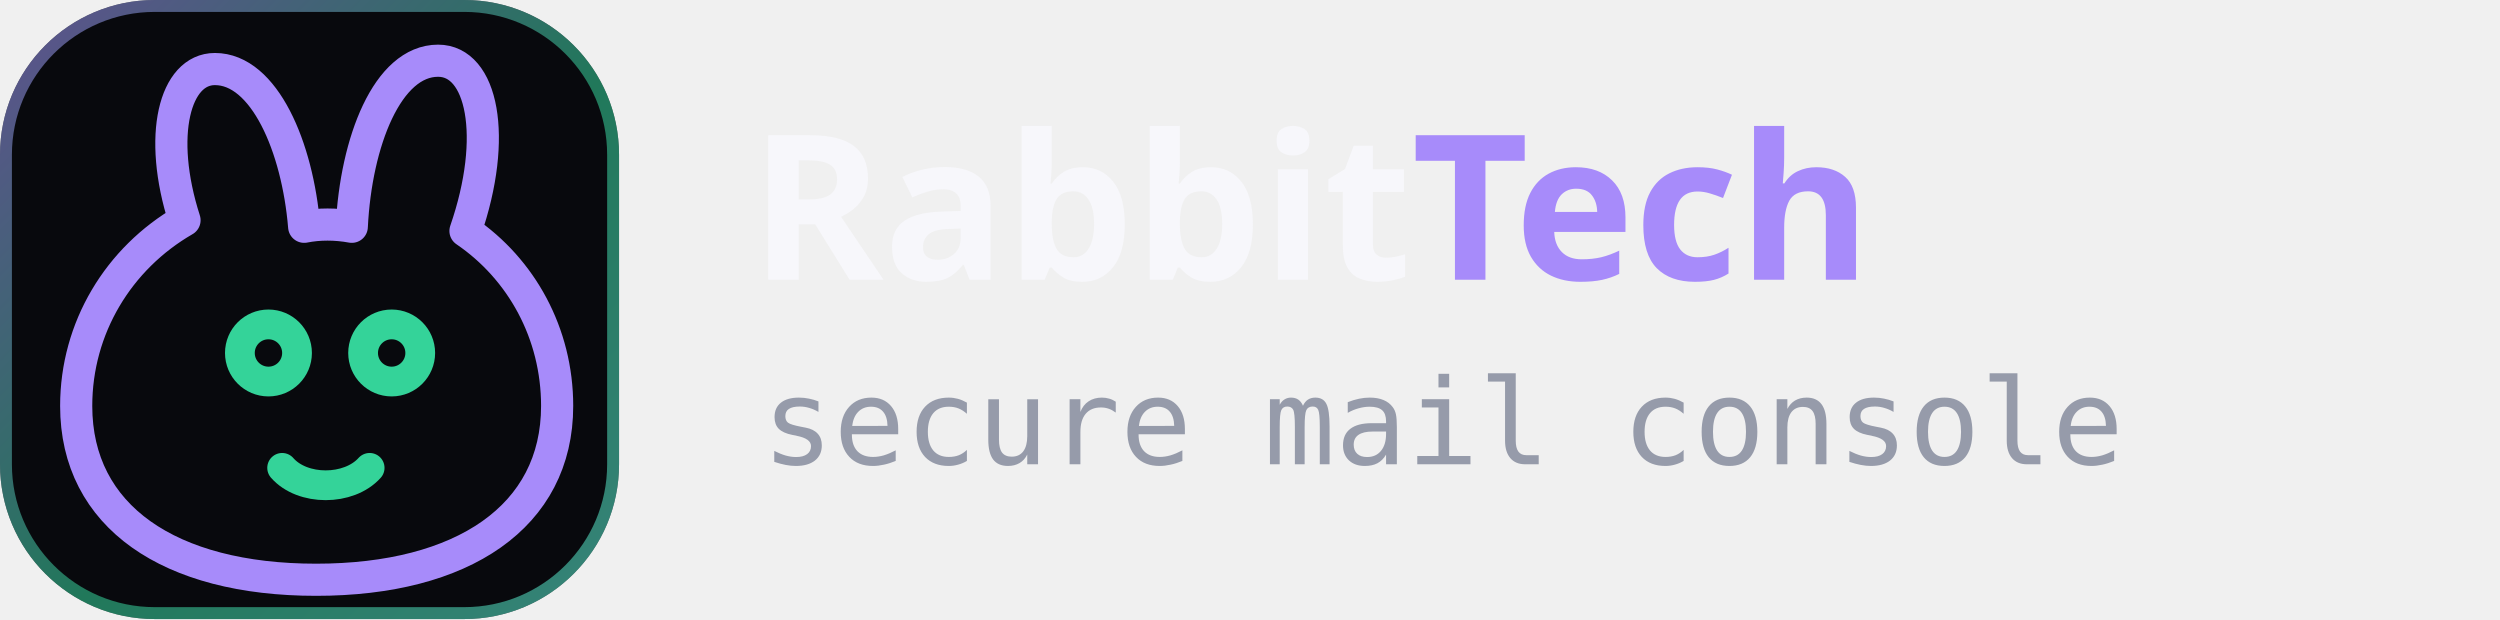
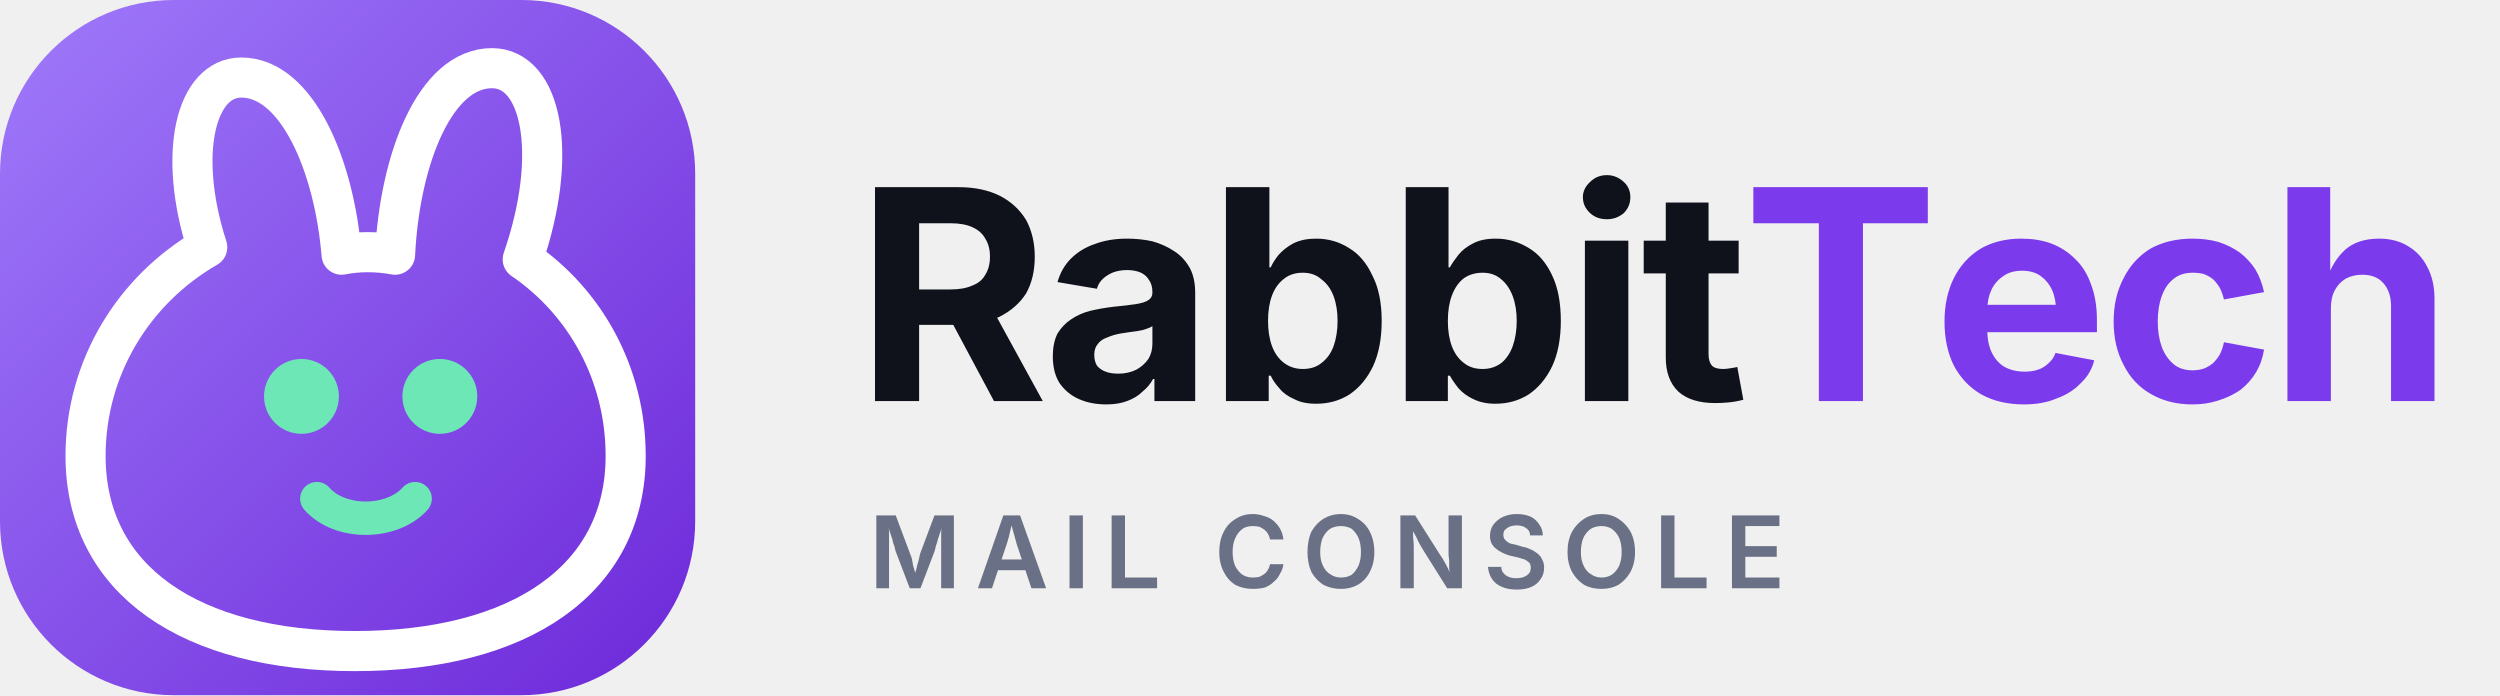
- <svg xmlns="http://www.w3.org/2000/svg" width="420" height="104" viewBox="0 0 420 104" fill="none" role="img" aria-labelledby="title desc">
-   <rect width="104" height="104" rx="26" fill="#08090D" />
-   <rect x="1" y="1" width="102" height="102" rx="25" stroke="url(#frame)" stroke-opacity=".55" stroke-width="2" />
-   <path d="M31 37c-4.6-14.3-1.6-25.4 5.1-25.4 8.3 0 13.9 13.1 15 26.5 2.5-.5 5.3-.5 8 0 .7-14.3 6-27.9 14.5-27.9 7.4 0 10.1 12.7 4.6 28.6 9.4 6.4 15.4 17.2 15.4 29.4 0 18.6-15.9 29.2-40.5 29.2S12.8 86.8 12.8 68.2c0-13.1 7.1-24.8 18.2-31.2Z" fill="none" stroke="#A78BFA" stroke-width="5.4" stroke-linecap="round" stroke-linejoin="round" />
-   <path d="M45.1 64.1a4.8 4.8 0 1 0 0-9.6 4.8 4.8 0 0 0 0 9.6Zm20.7 0a4.8 4.8 0 1 0 0-9.6 4.8 4.8 0 0 0 0 9.6Zm-18.4 14.5c3.4 3.9 11.2 3.9 14.7 0" stroke="#34D399" stroke-width="5" stroke-linecap="round" stroke-linejoin="round" />
-   <text x="126" y="47" fill="#F7F7FB" font-family="DM Sans, Noto Sans, Arial, sans-serif" font-size="34" font-weight="700">Rabbit<tspan fill="#A78BFA">Tech</tspan>
-   </text>
-   <text x="128" y="78" fill="#969BAA" font-family="DM Mono, Consolas, monospace" font-size="20" font-weight="400">secure mail console</text>
+ <svg xmlns="http://www.w3.org/2000/svg" width="374" height="104" viewBox="0 0 374 104" fill="none" role="img" aria-labelledby="title">
  <defs>
-     <linearGradient id="frame" x1="0" y1="0" x2="104" y2="104" gradientUnits="userSpaceOnUse">
-       <stop stop-color="#A78BFA" />
-       <stop offset=".55" stop-color="#34D399" />
-       <stop offset="1" stop-color="#5EEAD4" />
+     <linearGradient id="rtMark" x1="0" y1="0" x2="104" y2="104" gradientUnits="userSpaceOnUse">
+       <stop stop-color="#9F7AFA" />
+       <stop offset="1" stop-color="#6D28D9" />
    </linearGradient>
  </defs>
+   <rect width="104" height="104" rx="26" fill="url(#rtMark)" />
+   <path d="M31 37c-4.6-14.3-1.6-25.4 5.1-25.4 8.3 0 13.9 13.1 15 26.5 2.5-.5 5.3-.5 8 0 .7-14.3 6-27.9 14.5-27.9 7.4 0 10.1 12.7 4.6 28.6 9.4 6.4 15.4 17.2 15.4 29.4 0 18.6-15.9 29.2-40.5 29.2S12.8 86.8 12.8 68.2c0-13.1 7.1-24.8 18.2-31.2Z" fill="none" stroke="#fff" stroke-width="6" stroke-linecap="round" stroke-linejoin="round" />
+   <circle cx="45.1" cy="59.3" r="5.6" fill="#6EE7B7" />
+   <circle cx="65.8" cy="59.3" r="5.6" fill="#6EE7B7" />
+   <path d="M47.4 74.6c3.4 3.9 11.2 3.9 14.7 0" fill="none" stroke="#6EE7B7" stroke-width="5" stroke-linecap="round" />
+   <path d="M130.9 60V28H143.4Q147 28 149.6 29.3Q152.1 30.6 153.5 32.9Q154.8 35.3 154.8 38.4Q154.8 41.6 153.5 43.9Q152.1 46.1 149.5 47.4Q146.9 48.6 143.2 48.6H134.8V43.3H142.2Q144.2 43.3 145.5 42.7Q146.8 42.2 147.4 41.1Q148.1 40 148.1 38.4Q148.1 36.8 147.4 35.7Q146.8 34.6 145.5 34Q144.2 33.4 142.2 33.4H137.5V60ZM148.7 60 140.9 45.4H148L156 60ZM165.5 60.5Q163.2 60.5 161.4 59.7Q159.6 58.9 158.5 57.3Q157.5 55.7 157.5 53.3Q157.5 51.3 158.2 49.9Q159 48.6 160.2 47.8Q161.5 46.9 163.1 46.5Q164.8 46.1 166.5 45.9Q168.6 45.7 169.9 45.5Q171.2 45.3 171.8 44.9Q172.4 44.5 172.4 43.8V43.7Q172.4 42.6 171.9 41.9Q171.5 41.2 170.7 40.8Q169.8 40.4 168.6 40.4Q167.4 40.4 166.4 40.8Q165.5 41.2 164.9 41.8Q164.3 42.4 164.1 43.2L158.2 42.2Q158.8 40.1 160.2 38.7Q161.7 37.2 163.8 36.5Q165.9 35.7 168.6 35.7Q170.6 35.7 172.4 36.1Q174.2 36.6 175.7 37.6Q177.1 38.5 178 40.1Q178.8 41.6 178.8 43.8V60H172.7V56.7H172.5Q171.9 57.8 170.9 58.6Q170 59.5 168.6 60Q167.3 60.5 165.5 60.5ZM167.3 55.9Q168.8 55.9 170 55.3Q171.1 54.7 171.8 53.7Q172.4 52.7 172.4 51.4V48.8Q172.1 49 171.5 49.2Q171 49.4 170.3 49.5Q169.6 49.6 168.9 49.7Q168.2 49.8 167.6 49.9Q166.5 50.1 165.6 50.5Q164.7 50.8 164.2 51.5Q163.7 52.1 163.7 53.1Q163.7 54 164.1 54.7Q164.6 55.3 165.4 55.6Q166.2 55.9 167.3 55.9ZM196.9 60.4Q194.9 60.4 193.6 59.7Q192.2 59.1 191.4 58.1Q190.5 57.1 190.1 56.2H189.8V60H183.4V28H189.9V40H190.1Q190.5 39.1 191.3 38.1Q192.2 37.1 193.5 36.4Q194.9 35.7 196.9 35.7Q199.6 35.7 201.8 37.1Q204 38.4 205.3 41.2Q206.7 43.9 206.7 48Q206.7 52 205.4 54.8Q204.1 57.5 201.9 59Q199.7 60.4 196.9 60.4ZM194.9 55.2Q196.6 55.2 197.7 54.3Q198.9 53.4 199.5 51.8Q200.1 50.1 200.1 48Q200.1 45.9 199.5 44.3Q198.9 42.7 197.7 41.8Q196.6 40.8 194.9 40.8Q193.2 40.8 192.1 41.7Q190.9 42.6 190.3 44.2Q189.7 45.8 189.7 48Q189.7 50.2 190.3 51.8Q190.9 53.4 192.1 54.3Q193.3 55.2 194.9 55.2ZM223.7 60.4Q221.8 60.4 220.4 59.7Q219.1 59.1 218.2 58.1Q217.4 57.1 216.9 56.2H216.6V60H210.3V28H216.7V40H216.9Q217.4 39.1 218.2 38.1Q219 37.1 220.4 36.4Q221.7 35.7 223.8 35.7Q226.4 35.7 228.7 37.1Q230.9 38.4 232.2 41.2Q233.5 43.9 233.5 48Q233.5 52 232.2 54.8Q230.9 57.5 228.7 59Q226.5 60.4 223.7 60.4ZM221.8 55.2Q223.4 55.2 224.6 54.3Q225.7 53.4 226.3 51.8Q226.9 50.1 226.9 48Q226.9 45.9 226.3 44.3Q225.7 42.7 224.6 41.8Q223.5 40.8 221.8 40.8Q220.1 40.8 218.9 41.7Q217.8 42.6 217.2 44.2Q216.6 45.8 216.6 48Q216.6 50.2 217.2 51.8Q217.8 53.4 219 54.3Q220.1 55.2 221.8 55.2ZM237.1 60V36H243.6V60ZM240.4 32.8Q238.9 32.8 237.9 31.9Q236.8 30.9 236.8 29.5Q236.8 28.2 237.9 27.2Q238.9 26.2 240.4 26.2Q241.8 26.2 242.9 27.2Q243.9 28.1 243.9 29.5Q243.9 30.9 242.9 31.9Q241.8 32.8 240.4 32.8ZM260.1 36V40.9H245.9V36ZM249.2 30.3H255.6V53Q255.6 54.1 256.1 54.7Q256.6 55.2 257.8 55.2Q258.2 55.2 258.8 55.1Q259.5 55 259.9 54.9L260.8 59.8Q259.7 60.1 258.6 60.2Q257.6 60.3 256.6 60.3Q253 60.3 251.1 58.6Q249.2 56.8 249.2 53.5Z" fill="#10121B" />
+   <path d="M262.3 33.4V28H288.4V33.4H278.7V60H272.1V33.4ZM302.8 60.5Q299.1 60.5 296.4 59Q293.8 57.5 292.3 54.7Q290.9 51.9 290.9 48.1Q290.9 44.4 292.3 41.6Q293.7 38.8 296.3 37.2Q298.9 35.7 302.4 35.7Q304.8 35.7 306.8 36.4Q308.9 37.2 310.4 38.7Q312 40.2 312.8 42.5Q313.7 44.8 313.7 47.9V49.7H293.6V45.6H310.6L307.6 46.7Q307.6 44.8 307 43.4Q306.4 42.1 305.3 41.3Q304.2 40.5 302.5 40.5Q300.8 40.5 299.7 41.3Q298.5 42.1 297.9 43.4Q297.3 44.7 297.3 46.4V49.3Q297.3 51.4 298 52.8Q298.7 54.2 299.9 54.9Q301.2 55.6 302.9 55.6Q304 55.6 304.9 55.3Q305.8 55 306.5 54.3Q307.2 53.7 307.5 52.8L313.3 53.9Q312.8 55.9 311.3 57.3Q309.9 58.8 307.7 59.6Q305.6 60.5 302.8 60.5ZM328 60.5Q324.4 60.5 321.7 58.9Q319.1 57.4 317.7 54.6Q316.2 51.8 316.2 48.1Q316.2 44.4 317.7 41.6Q319.1 38.8 321.7 37.2Q324.4 35.7 328 35.7Q330.1 35.7 331.9 36.2Q333.7 36.8 335.1 37.8Q336.5 38.9 337.4 40.3Q338.3 41.8 338.7 43.7L332.7 44.8Q332.5 43.9 332.1 43.1Q331.7 42.4 331.1 41.8Q330.5 41.3 329.7 41Q329 40.8 328 40.8Q326.3 40.8 325.2 41.7Q324 42.6 323.4 44.3Q322.8 45.9 322.8 48.1Q322.8 50.2 323.4 51.9Q324 53.5 325.2 54.5Q326.3 55.4 328 55.4Q329 55.4 329.8 55.1Q330.5 54.8 331.1 54.3Q331.7 53.7 332.1 53Q332.5 52.2 332.7 51.2L338.7 52.3Q338.4 54.2 337.5 55.7Q336.6 57.2 335.2 58.3Q333.8 59.3 331.9 59.9Q330.1 60.5 328 60.5ZM348.7 46.1V60H342.2V28H348.6V42H348Q349 39 350.9 37.3Q352.8 35.7 355.9 35.7Q358.4 35.7 360.2 36.8Q362.1 37.9 363.1 39.9Q364.2 41.9 364.2 44.7V60H357.7V45.8Q357.7 43.6 356.5 42.3Q355.4 41.1 353.4 41.1Q352 41.1 350.9 41.7Q349.9 42.3 349.3 43.4Q348.7 44.5 348.7 46.1Z" fill="#7C3AED" />
+   <path d="M131.1 88V77.1H134L136.1 82.7Q136.2 83 136.4 83.5Q136.5 84 136.6 84.6Q136.8 85.2 136.9 85.7Q137 86.3 137.1 86.7H136.7Q136.8 86.3 136.9 85.7Q137.1 85.2 137.2 84.6Q137.4 84 137.5 83.5Q137.6 83 137.7 82.7L139.8 77.1H142.7V88H140.8V82.5Q140.8 82.1 140.8 81.6Q140.8 81.1 140.8 80.6Q140.8 80 140.8 79.4Q140.9 78.8 140.9 78.3H141Q140.9 78.9 140.7 79.5Q140.5 80.1 140.3 80.7Q140.2 81.2 140 81.7Q139.9 82.2 139.8 82.5L137.7 88H136.1L134 82.5Q133.9 82.2 133.8 81.7Q133.6 81.3 133.5 80.7Q133.3 80.1 133.1 79.5Q132.9 78.9 132.8 78.3H132.9Q132.9 78.8 133 79.4Q133 79.9 133 80.5Q133 81.1 133 81.6Q133 82.1 133 82.5V88ZM146.3 88 150.1 77.1H152.6L156.5 88H154.3L152.4 82.3Q152.1 81.5 151.8 80.3Q151.5 79.2 151.1 77.8H151.5Q151.2 79.2 150.9 80.4Q150.6 81.5 150.3 82.3L148.4 88ZM148.5 85.3V83.7H154.3V85.3ZM162 77.1V88H160V77.1ZM166.3 88V77.1H168.3V86.4H173.1V88ZM187.4 88.1Q186 88.1 184.8 87.5Q183.7 86.8 183.1 85.6Q182.4 84.3 182.4 82.6Q182.4 80.8 183.1 79.5Q183.7 78.3 184.9 77.6Q186 76.9 187.4 76.9Q188.3 76.9 189.1 77.2Q189.9 77.4 190.5 77.9Q191.1 78.4 191.5 79.1Q191.9 79.8 192 80.7H190Q189.9 80.2 189.7 79.9Q189.5 79.5 189.1 79.2Q188.8 79 188.4 78.8Q187.9 78.7 187.4 78.7Q186.5 78.7 185.9 79.1Q185.2 79.6 184.8 80.5Q184.4 81.3 184.4 82.6Q184.4 83.8 184.8 84.7Q185.2 85.5 185.9 86Q186.6 86.4 187.4 86.4Q187.9 86.4 188.4 86.3Q188.8 86.1 189.1 85.9Q189.5 85.6 189.7 85.2Q189.9 84.9 190 84.4H192Q191.9 85.2 191.5 85.8Q191.2 86.5 190.6 87Q190 87.6 189.2 87.9Q188.4 88.1 187.4 88.1ZM200.6 88.1Q199.2 88.1 198 87.5Q196.9 86.8 196.2 85.6Q195.6 84.3 195.6 82.6Q195.6 80.8 196.2 79.5Q196.9 78.3 198 77.6Q199.2 76.9 200.6 76.9Q202 76.9 203.1 77.6Q204.3 78.3 204.9 79.5Q205.6 80.8 205.6 82.6Q205.6 84.3 204.9 85.6Q204.3 86.8 203.1 87.5Q202 88.1 200.6 88.1ZM200.6 86.4Q201.5 86.4 202.2 86Q202.8 85.5 203.2 84.7Q203.6 83.8 203.6 82.6Q203.6 81.3 203.2 80.4Q202.8 79.6 202.2 79.1Q201.5 78.7 200.6 78.7Q199.7 78.7 199 79.1Q198.3 79.6 197.9 80.4Q197.5 81.3 197.5 82.6Q197.5 83.8 197.9 84.6Q198.3 85.5 199 85.9Q199.7 86.4 200.6 86.4ZM209.5 88V77.1H211.7L215.5 83.1Q215.8 83.5 216 83.9Q216.3 84.4 216.6 85Q216.9 85.6 217.1 86.3H216.9Q216.9 85.7 216.8 85Q216.8 84.4 216.8 83.8Q216.7 83.2 216.7 82.8V77.1H218.7V88H216.5L213.1 82.6Q212.8 82.1 212.5 81.6Q212.2 81.1 211.9 80.4Q211.6 79.8 211.1 78.9H211.4Q211.4 79.7 211.4 80.4Q211.5 81.1 211.5 81.7Q211.5 82.2 211.5 82.6V88ZM226.9 88.2Q225.6 88.2 224.7 87.8Q223.7 87.4 223.2 86.6Q222.7 85.9 222.6 84.8H224.6Q224.6 85.4 224.9 85.7Q225.2 86.1 225.7 86.3Q226.2 86.5 226.8 86.5Q227.5 86.5 228 86.3Q228.5 86.1 228.8 85.7Q229 85.4 229 84.9Q229 84.5 228.8 84.2Q228.5 83.9 228.1 83.7Q227.7 83.6 227.1 83.4L225.8 83.1Q224.5 82.7 223.7 82Q222.9 81.3 222.9 80.2Q222.9 79.2 223.4 78.5Q224 77.7 224.9 77.3Q225.8 76.9 226.9 76.9Q228.1 76.9 229 77.3Q229.8 77.7 230.3 78.5Q230.8 79.2 230.8 80.1H228.9Q228.9 79.4 228.3 79Q227.8 78.6 226.9 78.6Q226.3 78.6 225.8 78.8Q225.4 79 225.1 79.3Q224.9 79.6 224.9 80Q224.9 80.5 225.2 80.8Q225.5 81.1 225.9 81.3Q226.3 81.4 226.8 81.5L227.8 81.8Q228.4 81.9 229 82.2Q229.5 82.4 230 82.8Q230.5 83.2 230.7 83.7Q231 84.2 231 84.9Q231 85.9 230.5 86.6Q230 87.4 229.1 87.8Q228.2 88.2 226.9 88.2ZM239.6 88.1Q238.1 88.1 237 87.5Q235.9 86.8 235.2 85.6Q234.5 84.3 234.5 82.6Q234.5 80.8 235.2 79.5Q235.9 78.3 237 77.6Q238.1 76.9 239.6 76.9Q241 76.9 242.1 77.6Q243.2 78.3 243.9 79.5Q244.6 80.8 244.6 82.6Q244.6 84.3 243.9 85.6Q243.2 86.8 242.1 87.5Q241 88.1 239.6 88.1ZM239.6 86.4Q240.4 86.4 241.1 86Q241.8 85.5 242.2 84.7Q242.6 83.8 242.6 82.6Q242.6 81.3 242.2 80.4Q241.8 79.6 241.1 79.1Q240.4 78.7 239.6 78.7Q238.7 78.7 238 79.1Q237.3 79.6 236.9 80.4Q236.5 81.3 236.5 82.6Q236.5 83.8 236.9 84.6Q237.3 85.5 238 85.9Q238.7 86.4 239.6 86.4ZM248.5 88V77.1H250.5V86.4H255.3V88ZM259.1 88V77.1H266.2V78.7H261.1V81.7H265.8V83.3H261.1V86.4H266.2V88Z" fill="#6A7085" />
</svg>
